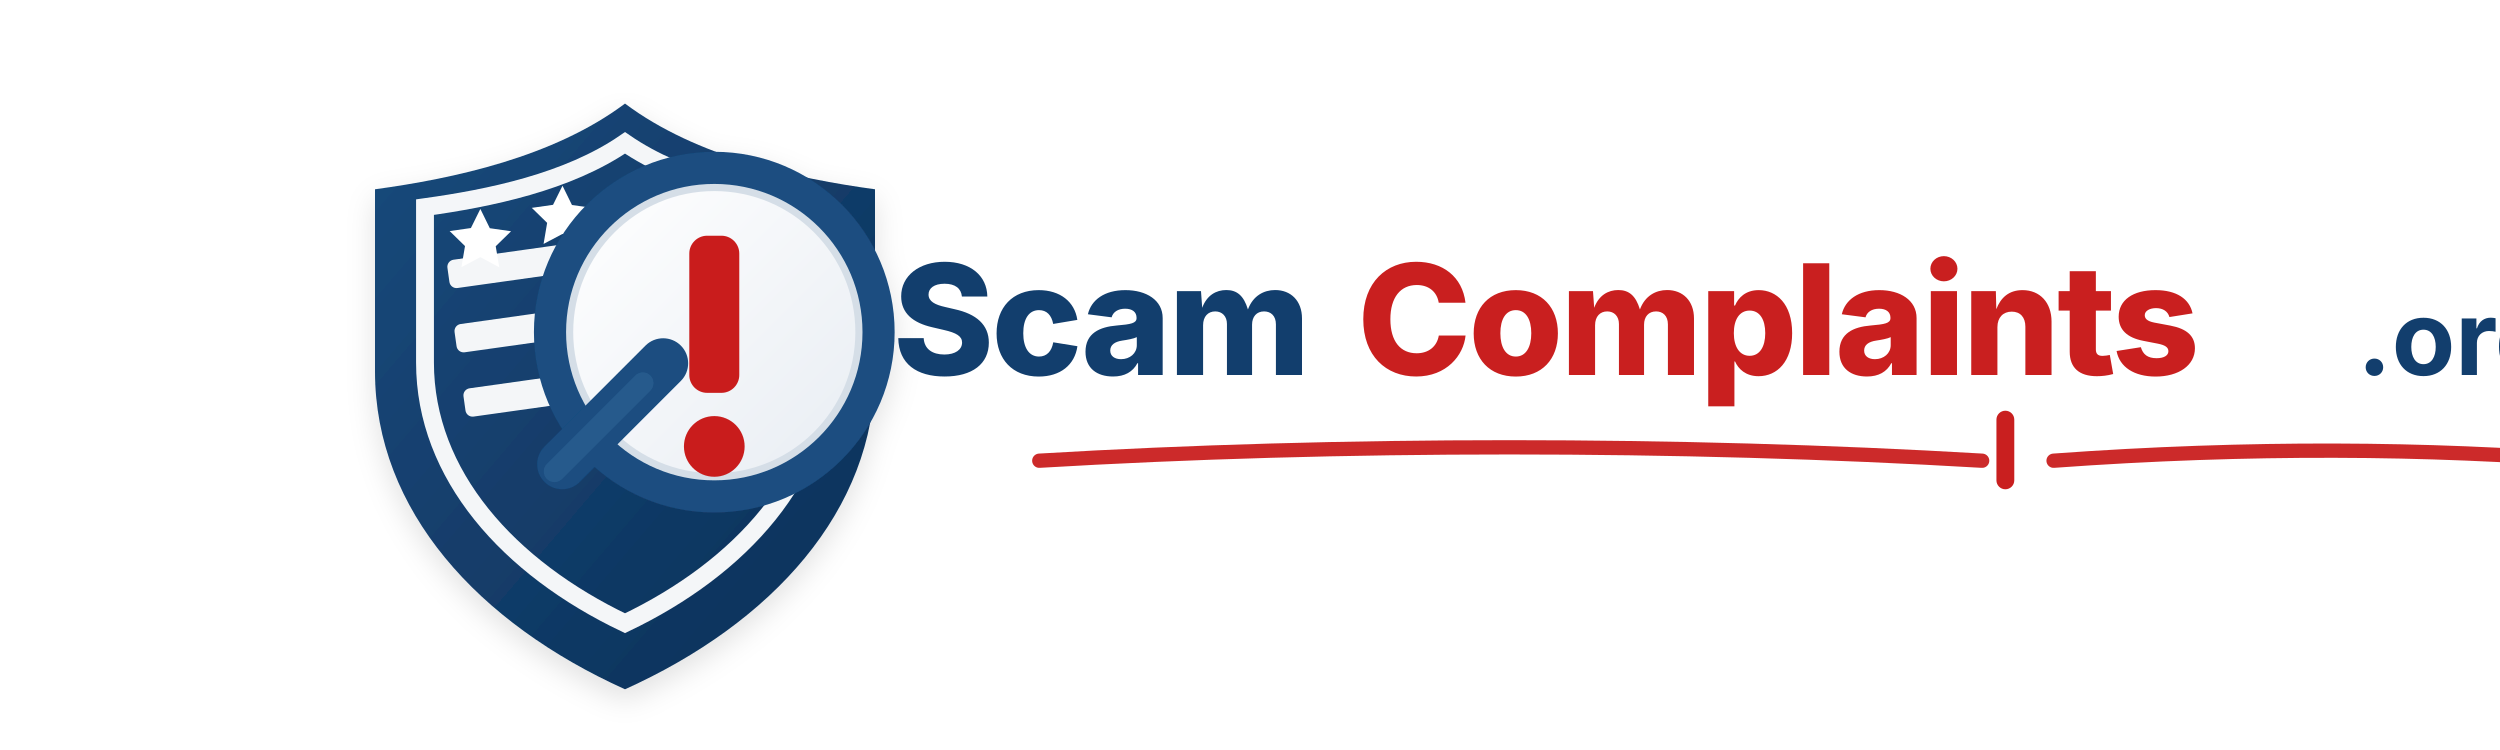
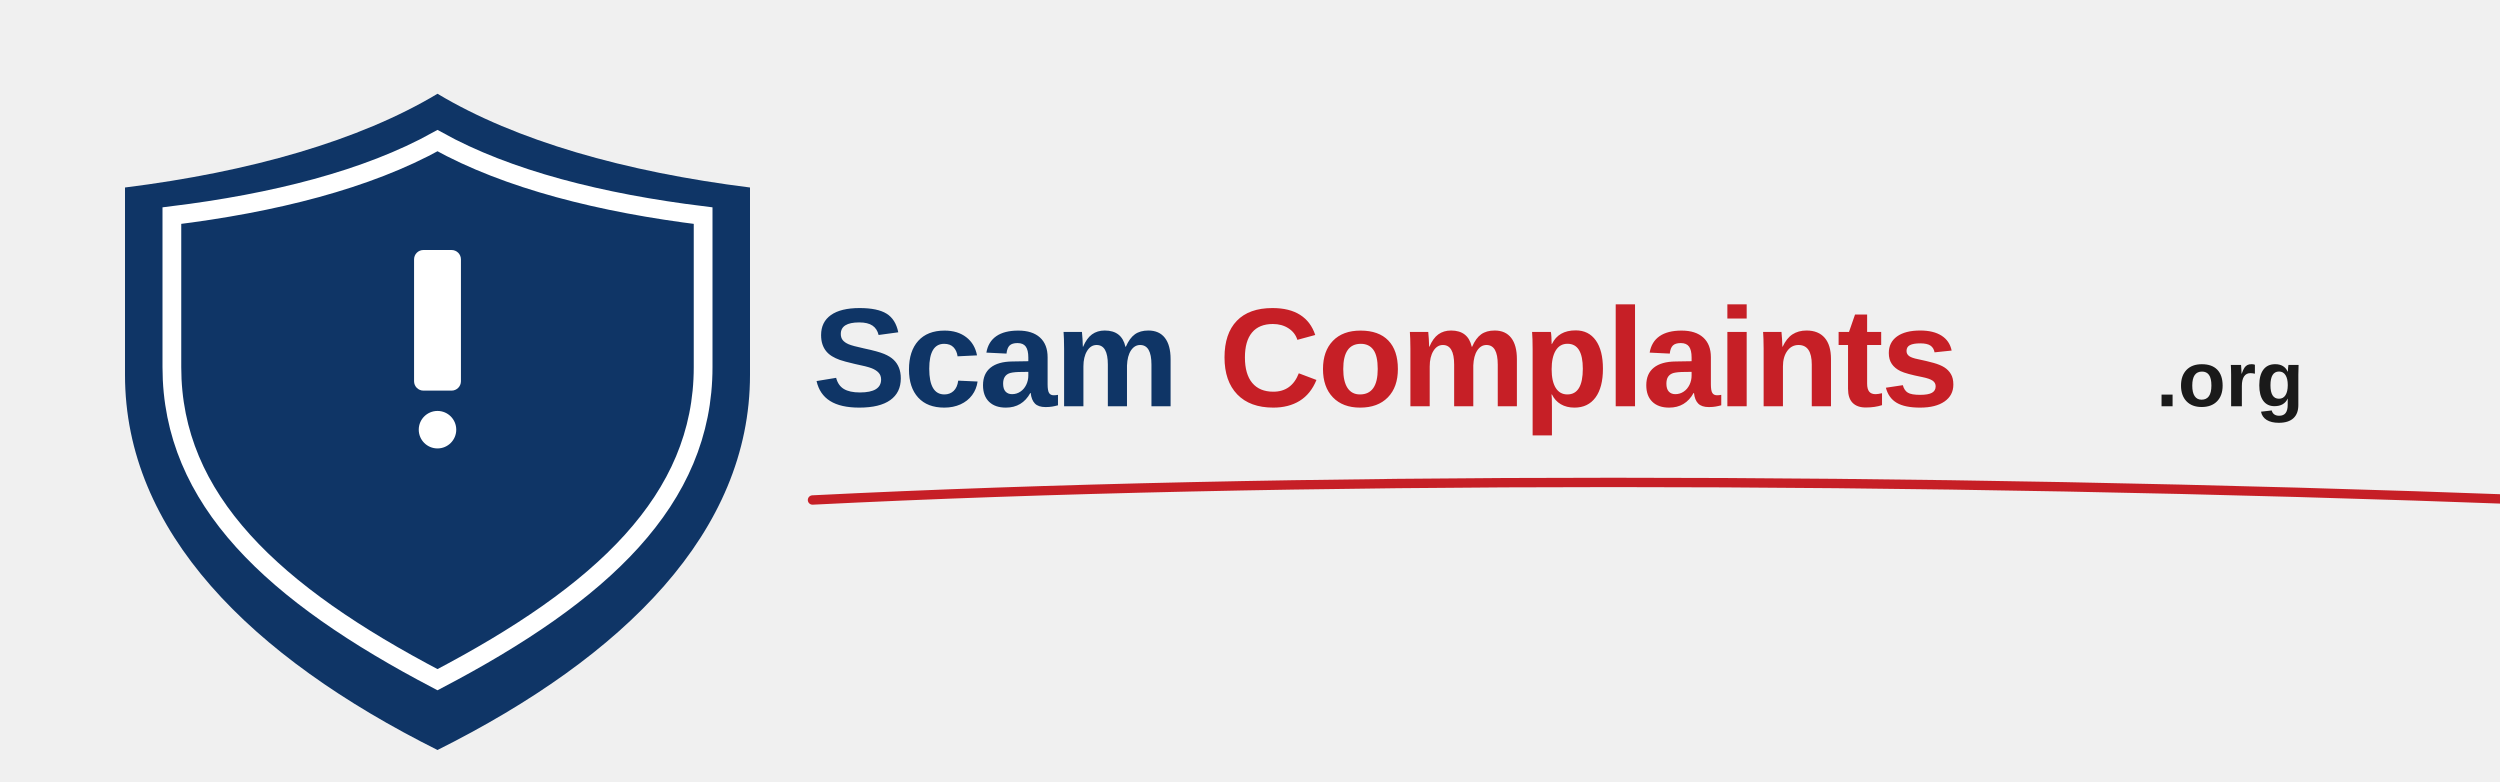
- <svg xmlns="http://www.w3.org/2000/svg" width="1400" height="420" viewBox="0 0 1400 420" fill="none">
+ <svg xmlns="http://www.w3.org/2000/svg" width="1600" height="500" viewBox="0 0 1600 500">
  <defs>
-     <linearGradient id="shieldGrad" x1="0" y1="0" x2="1" y2="1">
-       <stop offset="0%" stop-color="#174A7C" />
-       <stop offset="100%" stop-color="#0D2F57" />
-     </linearGradient>
-     <linearGradient id="lensGrad" x1="0" y1="0" x2="1" y2="1">
-       <stop offset="0%" stop-color="#FFFFFF" />
-       <stop offset="100%" stop-color="#E8EDF3" />
-     </linearGradient>
-     <filter id="softShadow" x="-20%" y="-20%" width="140%" height="140%">
-       <feDropShadow dx="0" dy="6" stdDeviation="8" flood-opacity="0.12" />
-     </filter>
    <style>
+       .navy { fill: #0F3566; }
+       .red { fill: #C61F26; }
+       .dark { fill: #1A1A1A; }
+       .stroke-navy { stroke: #0F3566; }
      .wordmark {
-         font-family: Inter, Arial, Helvetica, sans-serif;
+         font-family: Arial, Helvetica, sans-serif;
        font-weight: 800;
        letter-spacing: -0.02em;
      }
      .org {
-         font-family: Inter, Arial, Helvetica, sans-serif;
+         font-family: Arial, Helvetica, sans-serif;
        font-weight: 700;
      }
    </style>
  </defs>
-   <rect width="1400" height="420" fill="white" />
-   <g transform="translate(170,40)" filter="url(#softShadow)">
-     <path d="M180 18              C220 48, 276 60, 320 66              V168              C320 246, 262 309, 180 346              C98 309, 40 246, 40 168              V66              C84 60, 140 48, 180 18Z" fill="url(#shieldGrad)" />
-     <path d="M180 40              C212 62, 256 71, 292 76              V163              C292 226, 245 278, 180 309              C115 278, 68 226, 68 163              V76              C104 71, 148 62, 180 40Z" fill="none" stroke="white" stroke-width="10" opacity="0.95" />
-     <rect x="80" y="106" width="74" height="16" rx="4" fill="white" opacity="0.95" transform="rotate(-8 80 106)" />
-     <rect x="84" y="142" width="70" height="16" rx="4" fill="white" opacity="0.95" transform="rotate(-8 84 142)" />
-     <rect x="89" y="178" width="64" height="16" rx="4" fill="white" opacity="0.95" transform="rotate(-8 89 178)" />
-     <g fill="white">
-       <path d="M99 77l5.3 10.8 11.9 1.7-8.6 8.4 2 11.8L99 104l-10.6 5.6 2-11.8-8.6-8.4 11.9-1.7L99 77Z" />
-       <path d="M145 64l5.3 10.8 11.9 1.7-8.6 8.4 2 11.8L145 91l-10.6 5.6 2-11.8-8.6-8.4 11.9-1.7L145 64Z" />
-       <path d="M193 58l5.3 10.8 11.9 1.7-8.6 8.4 2 11.8L193 85l-10.6 5.6 2-11.8-8.6-8.4 11.9-1.7L193 58Z" />
-     </g>
-     <g>
-       <circle cx="230" cy="146" r="82" fill="url(#lensGrad)" stroke="#D5DEE7" stroke-width="6" />
-       <circle cx="230" cy="146" r="92" fill="none" stroke="#1A4D80" stroke-width="18" />
-       <rect x="125" y="220" width="108" height="28" rx="14" fill="#1A4D80" transform="rotate(-45 125 220)" />
-       <rect x="132" y="224" width="82" height="12" rx="6" fill="#376A9B" opacity="0.45" transform="rotate(-45 132 224)" />
-     </g>
-     <rect x="216" y="92" width="28" height="88" rx="10" fill="#C91F1F" />
-     <circle cx="230" cy="210" r="17" fill="#C91F1F" />
+   <g transform="translate(80,40)">
+     <path class="navy" d="       M200 20       C250 50, 320 70, 400 80       V200       C400 300, 320 380, 200 440       C80 380, 0 300, 0 200       V80       C80 70, 150 50, 200 20       Z" />
+     <path d="       M200 50       C245 75, 305 90, 370 98       V195       C370 280, 305 340, 200 395       C95 340, 30 280, 30 195       V98       C95 90, 155 75, 200 50       Z" fill="none" stroke="#FFFFFF" stroke-width="12" />
+     <rect x="185" y="120" width="30" height="90" rx="6" fill="#FFFFFF" />
+     <circle cx="200" cy="235" r="12" fill="#FFFFFF" />
  </g>
-   <g transform="translate(500,210)">
-     <text x="0" y="0" font-size="86" class="wordmark" fill="#123E6D">Scam</text>
-     <text x="260" y="0" font-size="86" class="wordmark" fill="#C91F1F">Complaints</text>
-     <text x="820" y="0" font-size="58" class="org" fill="#123E6D">.org</text>
-     <path d="M82 48 C250 38, 440 38, 610 48" stroke="#C91F1F" stroke-width="8" stroke-linecap="round" opacity="0.95" />
-     <path d="M650 48 C760 40, 860 41, 950 48" stroke="#C91F1F" stroke-width="8" stroke-linecap="round" opacity="0.95" />
-     <rect x="618" y="20" width="10" height="44" rx="5" fill="#C91F1F" />
+   <g transform="translate(520,260)">
+     <text x="0" y="0" font-size="90" class="wordmark navy">Scam</text>
+     <text x="260" y="0" font-size="90" class="wordmark red">Complaints</text>
+     <text x="860" y="0" font-size="50" class="org dark">.org</text>
+     <path d="M0 60 C300 45, 700 45, 1100 60" fill="none" stroke="#C61F26" stroke-width="6" stroke-linecap="round" />
  </g>
</svg>
